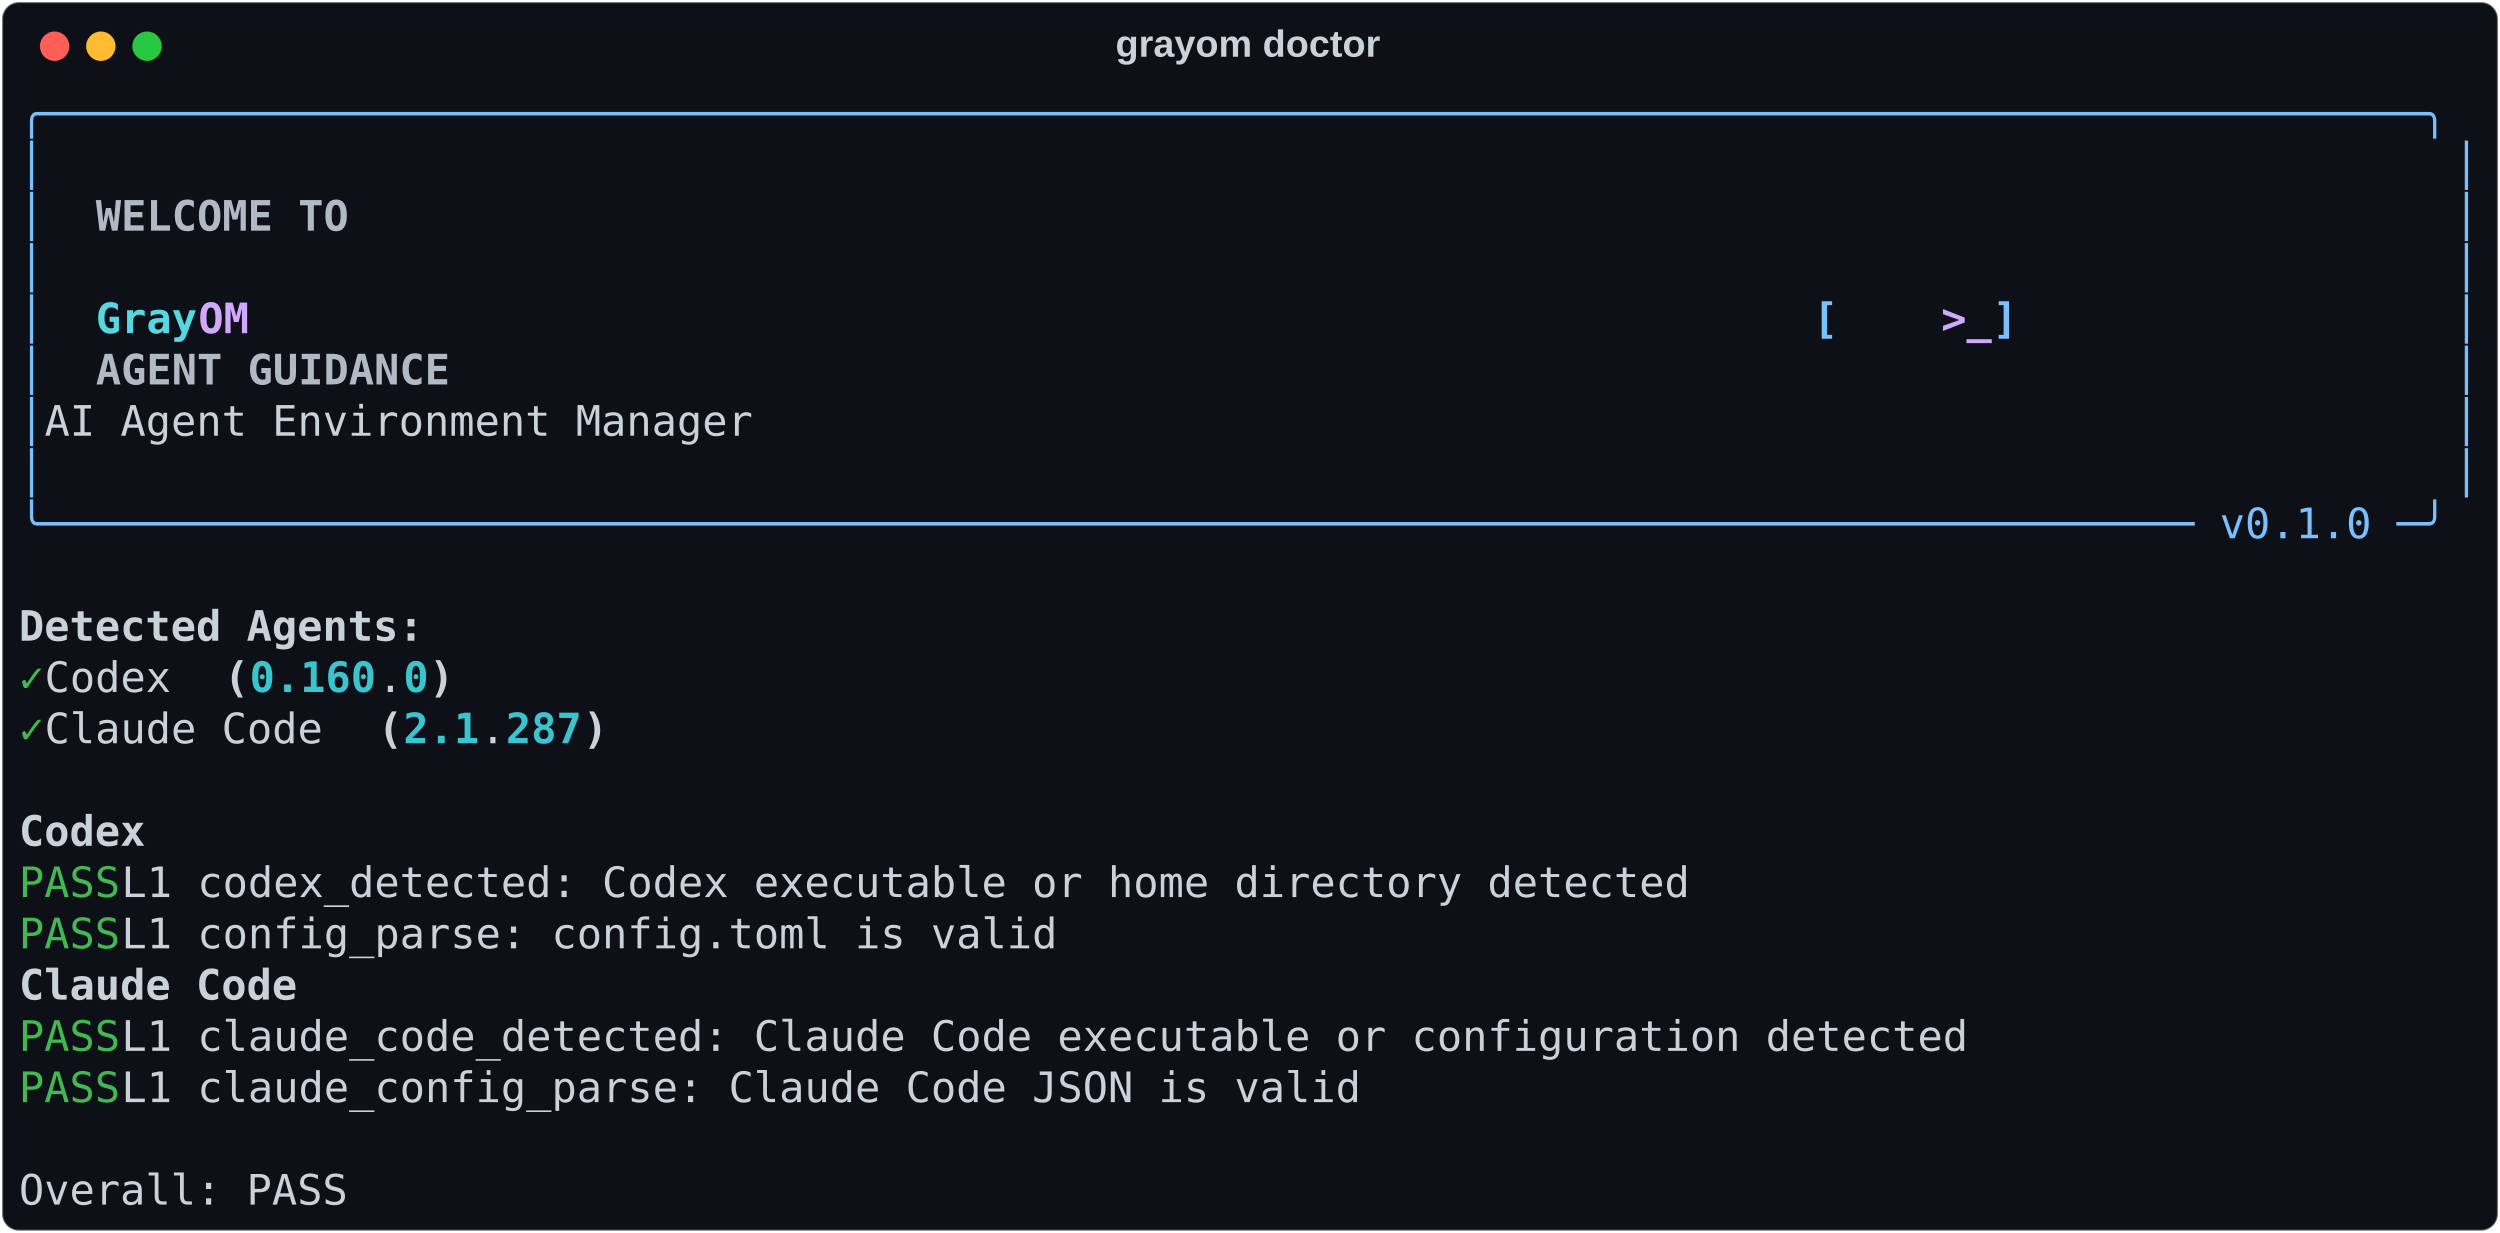
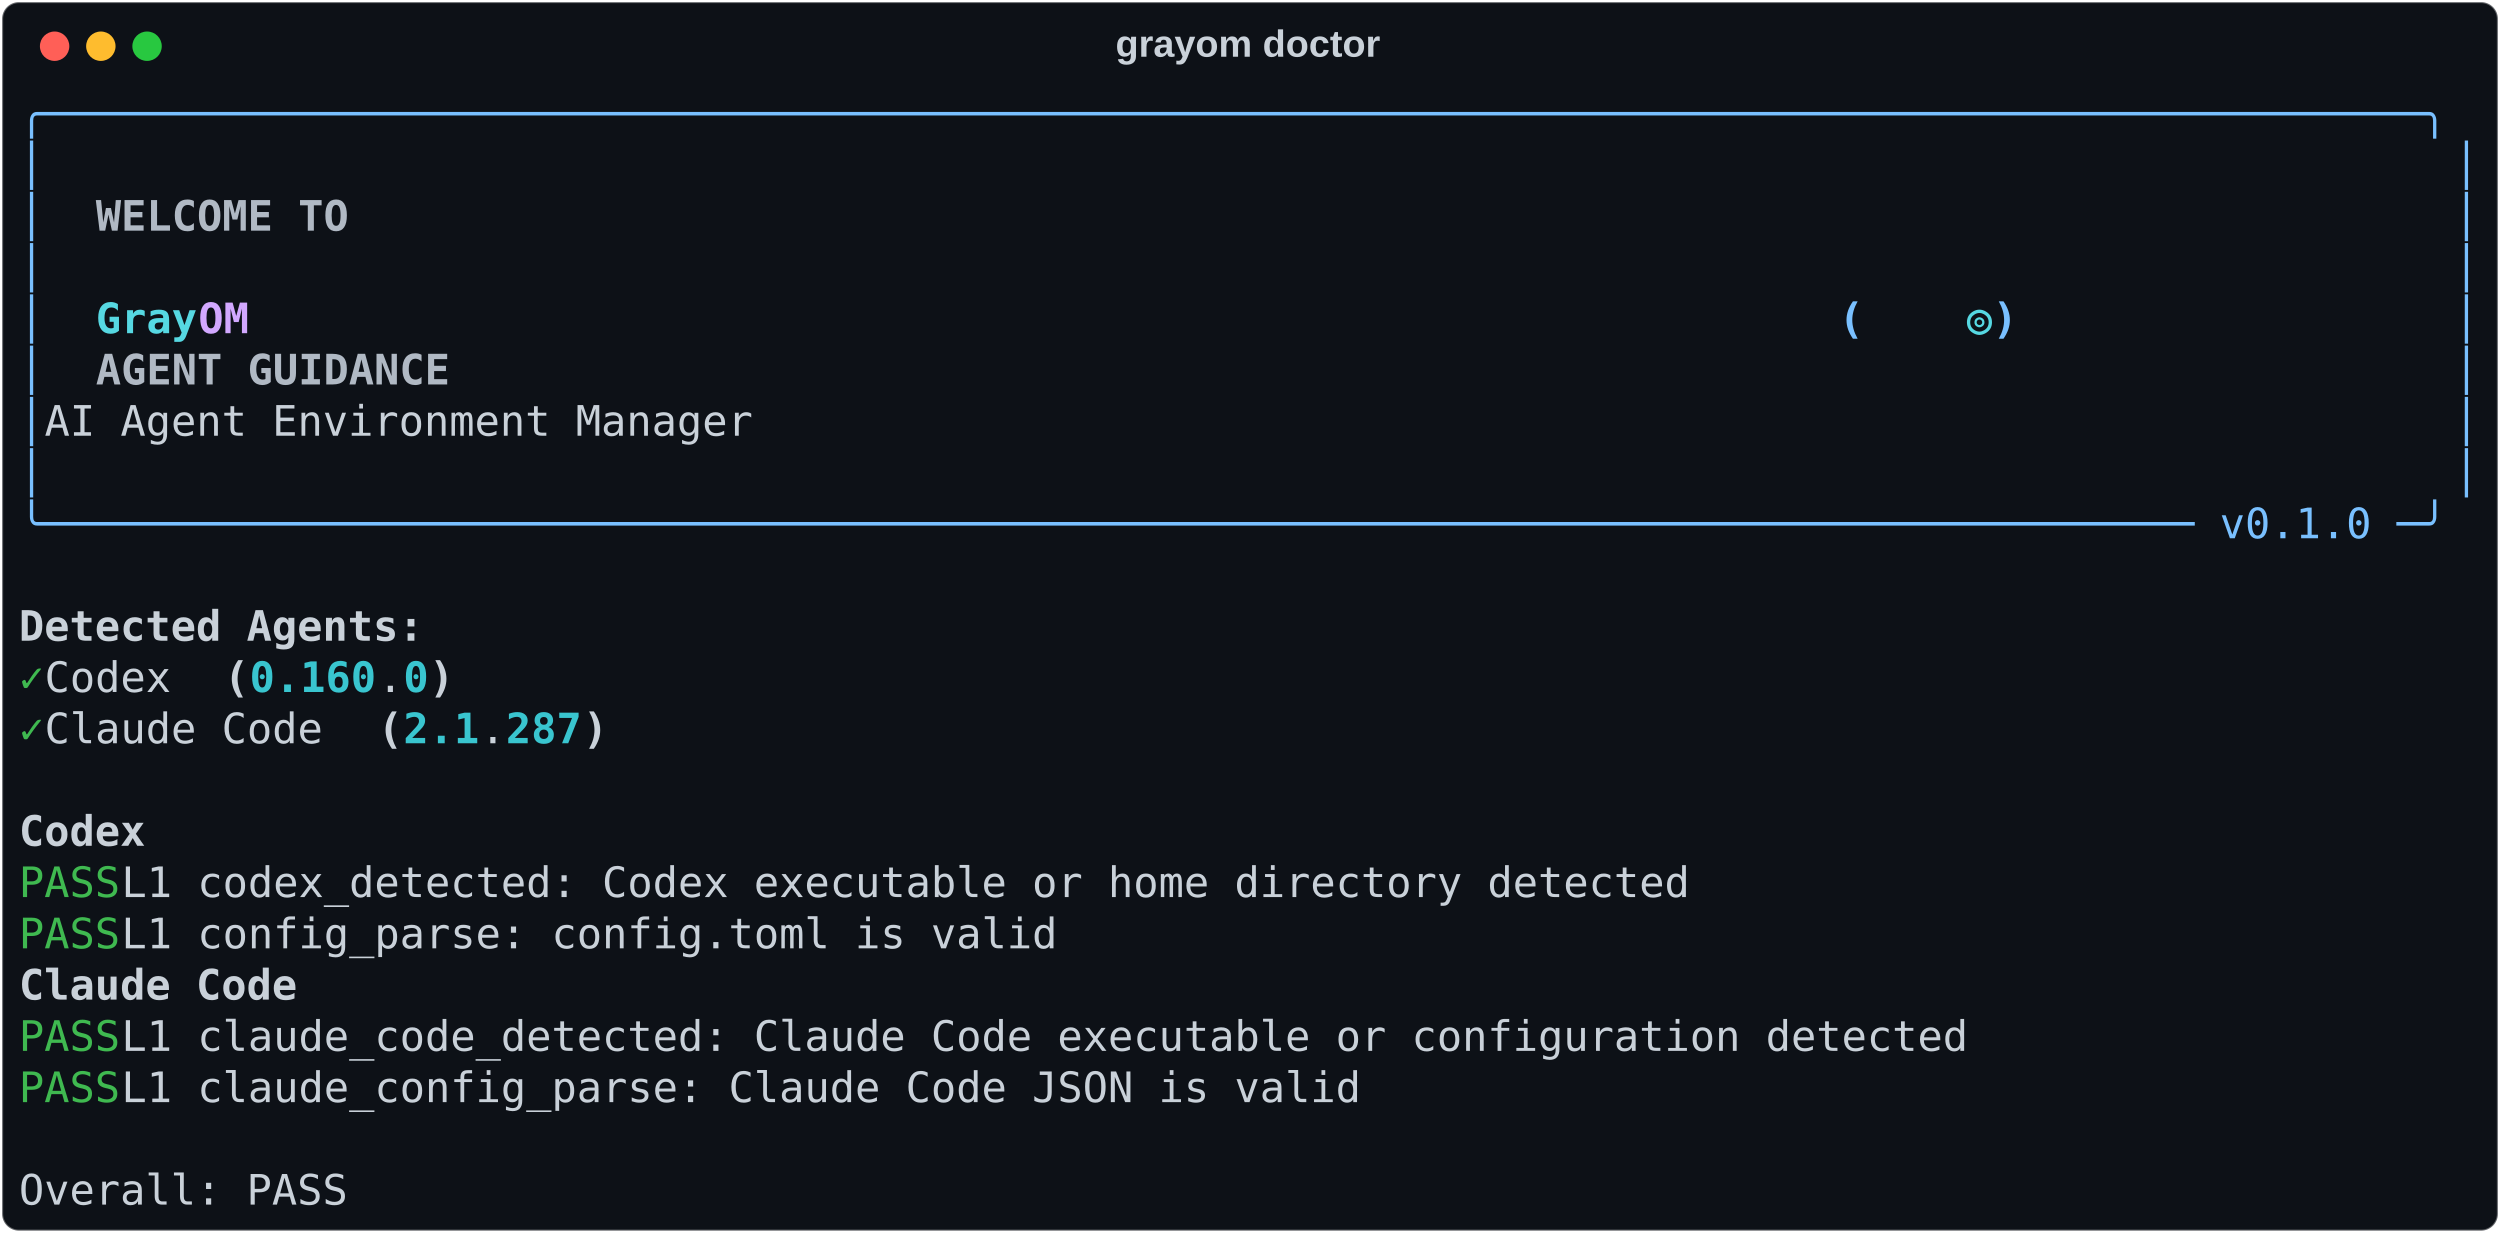
<svg xmlns="http://www.w3.org/2000/svg" class="rich-terminal" viewBox="0 0 1190 586.8">
  <style>

    @font-face {
        font-family: "Fira Code";
        src: local("FiraCode-Regular"),
                url("https://cdnjs.cloudflare.com/ajax/libs/firacode/6.2.0/woff2/FiraCode-Regular.woff2") format("woff2"),
                url("https://cdnjs.cloudflare.com/ajax/libs/firacode/6.2.0/woff/FiraCode-Regular.woff") format("woff");
        font-style: normal;
        font-weight: 400;
    }
    @font-face {
        font-family: "Fira Code";
        src: local("FiraCode-Bold"),
                url("https://cdnjs.cloudflare.com/ajax/libs/firacode/6.2.0/woff2/FiraCode-Bold.woff2") format("woff2"),
                url("https://cdnjs.cloudflare.com/ajax/libs/firacode/6.2.0/woff/FiraCode-Bold.woff") format("woff");
        font-style: bold;
        font-weight: 700;
    }

-     .terminal-2004957532-matrix {
+     .terminal-3322558798-matrix {
        font-family: Fira Code, monospace;
        font-size: 20px;
        line-height: 24.4px;
        font-variant-east-asian: full-width;
    }

-     .terminal-2004957532-title {
+     .terminal-3322558798-title {
        font-size: 18px;
        font-weight: bold;
        font-family: arial;
    }

-     .terminal-2004957532-r1 { fill: #79c0ff }
- .terminal-2004957532-r2 { fill: #c9d1d9 }
- .terminal-2004957532-r3 { fill: #b0b9c4;font-weight: bold }
- .terminal-2004957532-r4 { fill: #79c0ff;font-weight: bold }
- .terminal-2004957532-r5 { fill: #56d8e2;font-weight: bold }
- .terminal-2004957532-r6 { fill: #d2a8ff;font-weight: bold }
- .terminal-2004957532-r7 { fill: #c9d1d9;font-weight: bold }
- .terminal-2004957532-r8 { fill: #3fb950 }
- .terminal-2004957532-r9 { fill: #39c5cf;font-weight: bold }
+     .terminal-3322558798-r1 { fill: #79c0ff }
+ .terminal-3322558798-r2 { fill: #c9d1d9 }
+ .terminal-3322558798-r3 { fill: #b0b9c4;font-weight: bold }
+ .terminal-3322558798-r4 { fill: #79c0ff;font-weight: bold }
+ .terminal-3322558798-r5 { fill: #56d8e2;font-weight: bold }
+ .terminal-3322558798-r6 { fill: #d2a8ff;font-weight: bold }
+ .terminal-3322558798-r7 { fill: #c9d1d9;font-weight: bold }
+ .terminal-3322558798-r8 { fill: #3fb950 }
+ .terminal-3322558798-r9 { fill: #39c5cf;font-weight: bold }
    </style>
  <defs>
-     <clipPath id="terminal-2004957532-clip-terminal">
+     <clipPath id="terminal-3322558798-clip-terminal">
      <rect x="0" y="0" width="1170.2" height="535.8" />
    </clipPath>
-     <clipPath id="terminal-2004957532-line-0">
+     <clipPath id="terminal-3322558798-line-0">
      <rect x="0" y="1.5" width="1171.2" height="24.65" />
    </clipPath>
-     <clipPath id="terminal-2004957532-line-1">
+     <clipPath id="terminal-3322558798-line-1">
      <rect x="0" y="25.9" width="1171.2" height="24.65" />
    </clipPath>
-     <clipPath id="terminal-2004957532-line-2">
+     <clipPath id="terminal-3322558798-line-2">
      <rect x="0" y="50.3" width="1171.2" height="24.65" />
    </clipPath>
-     <clipPath id="terminal-2004957532-line-3">
+     <clipPath id="terminal-3322558798-line-3">
      <rect x="0" y="74.7" width="1171.2" height="24.65" />
    </clipPath>
-     <clipPath id="terminal-2004957532-line-4">
+     <clipPath id="terminal-3322558798-line-4">
      <rect x="0" y="99.1" width="1171.2" height="24.65" />
    </clipPath>
-     <clipPath id="terminal-2004957532-line-5">
+     <clipPath id="terminal-3322558798-line-5">
      <rect x="0" y="123.5" width="1171.2" height="24.65" />
    </clipPath>
-     <clipPath id="terminal-2004957532-line-6">
+     <clipPath id="terminal-3322558798-line-6">
      <rect x="0" y="147.9" width="1171.2" height="24.65" />
    </clipPath>
-     <clipPath id="terminal-2004957532-line-7">
+     <clipPath id="terminal-3322558798-line-7">
      <rect x="0" y="172.3" width="1171.2" height="24.65" />
    </clipPath>
-     <clipPath id="terminal-2004957532-line-8">
+     <clipPath id="terminal-3322558798-line-8">
      <rect x="0" y="196.7" width="1171.2" height="24.65" />
    </clipPath>
-     <clipPath id="terminal-2004957532-line-9">
+     <clipPath id="terminal-3322558798-line-9">
      <rect x="0" y="221.1" width="1171.2" height="24.65" />
    </clipPath>
-     <clipPath id="terminal-2004957532-line-10">
+     <clipPath id="terminal-3322558798-line-10">
      <rect x="0" y="245.5" width="1171.2" height="24.65" />
    </clipPath>
-     <clipPath id="terminal-2004957532-line-11">
+     <clipPath id="terminal-3322558798-line-11">
      <rect x="0" y="269.9" width="1171.2" height="24.65" />
    </clipPath>
-     <clipPath id="terminal-2004957532-line-12">
+     <clipPath id="terminal-3322558798-line-12">
      <rect x="0" y="294.3" width="1171.2" height="24.65" />
    </clipPath>
-     <clipPath id="terminal-2004957532-line-13">
+     <clipPath id="terminal-3322558798-line-13">
      <rect x="0" y="318.7" width="1171.2" height="24.65" />
    </clipPath>
-     <clipPath id="terminal-2004957532-line-14">
+     <clipPath id="terminal-3322558798-line-14">
      <rect x="0" y="343.1" width="1171.2" height="24.65" />
    </clipPath>
-     <clipPath id="terminal-2004957532-line-15">
+     <clipPath id="terminal-3322558798-line-15">
      <rect x="0" y="367.5" width="1171.2" height="24.65" />
    </clipPath>
-     <clipPath id="terminal-2004957532-line-16">
+     <clipPath id="terminal-3322558798-line-16">
      <rect x="0" y="391.9" width="1171.2" height="24.65" />
    </clipPath>
-     <clipPath id="terminal-2004957532-line-17">
+     <clipPath id="terminal-3322558798-line-17">
      <rect x="0" y="416.3" width="1171.2" height="24.65" />
    </clipPath>
-     <clipPath id="terminal-2004957532-line-18">
+     <clipPath id="terminal-3322558798-line-18">
      <rect x="0" y="440.7" width="1171.2" height="24.65" />
    </clipPath>
-     <clipPath id="terminal-2004957532-line-19">
+     <clipPath id="terminal-3322558798-line-19">
      <rect x="0" y="465.1" width="1171.2" height="24.65" />
    </clipPath>
-     <clipPath id="terminal-2004957532-line-20">
+     <clipPath id="terminal-3322558798-line-20">
      <rect x="0" y="489.5" width="1171.2" height="24.65" />
    </clipPath>
  </defs>
  <rect fill="#0d1117" stroke="rgba(255,255,255,0.35)" stroke-width="1" x="1" y="1" width="1188" height="584.8" rx="8" />
-   <text class="terminal-2004957532-title" fill="#c9d1d9" text-anchor="middle" x="594" y="27">grayom doctor</text>
+   <text class="terminal-3322558798-title" fill="#c9d1d9" text-anchor="middle" x="594" y="27">grayom doctor</text>
  <g transform="translate(26,22)">
    <circle cx="0" cy="0" r="7" fill="#ff5f57" />
    <circle cx="22" cy="0" r="7" fill="#febc2e" />
    <circle cx="44" cy="0" r="7" fill="#28c840" />
  </g>
-   <g transform="translate(9, 41)" clip-path="url(#terminal-2004957532-clip-terminal)">
-     <g class="terminal-2004957532-matrix">
-       <text class="terminal-2004957532-r1" x="0" y="20" textLength="1171.2" clip-path="url(#terminal-2004957532-line-0)">╭──────────────────────────────────────────────────────────────────────────────────────────────╮</text>
-       <text class="terminal-2004957532-r2" x="1171.2" y="20" textLength="12.2" clip-path="url(#terminal-2004957532-line-0)">
- </text>
-       <text class="terminal-2004957532-r1" x="0" y="44.4" textLength="12.2" clip-path="url(#terminal-2004957532-line-1)">│</text>
-       <text class="terminal-2004957532-r1" x="1159" y="44.4" textLength="12.2" clip-path="url(#terminal-2004957532-line-1)">│</text>
-       <text class="terminal-2004957532-r2" x="1171.2" y="44.4" textLength="12.2" clip-path="url(#terminal-2004957532-line-1)">
- </text>
-       <text class="terminal-2004957532-r1" x="0" y="68.8" textLength="12.2" clip-path="url(#terminal-2004957532-line-2)">│</text>
-       <text class="terminal-2004957532-r3" x="36.6" y="68.8" textLength="658.8" clip-path="url(#terminal-2004957532-line-2)">WELCOME TO                                            </text>
-       <text class="terminal-2004957532-r1" x="1159" y="68.8" textLength="12.2" clip-path="url(#terminal-2004957532-line-2)">│</text>
-       <text class="terminal-2004957532-r2" x="1171.2" y="68.8" textLength="12.2" clip-path="url(#terminal-2004957532-line-2)">
- </text>
-       <text class="terminal-2004957532-r1" x="0" y="93.2" textLength="12.2" clip-path="url(#terminal-2004957532-line-3)">│</text>
-       <text class="terminal-2004957532-r1" x="1159" y="93.2" textLength="12.2" clip-path="url(#terminal-2004957532-line-3)">│</text>
-       <text class="terminal-2004957532-r2" x="1171.2" y="93.2" textLength="12.2" clip-path="url(#terminal-2004957532-line-3)">
- </text>
-       <text class="terminal-2004957532-r1" x="0" y="117.6" textLength="12.2" clip-path="url(#terminal-2004957532-line-4)">│</text>
-       <text class="terminal-2004957532-r5" x="36.6" y="117.6" textLength="48.8" clip-path="url(#terminal-2004957532-line-4)">Gray</text>
-       <text class="terminal-2004957532-r6" x="85.4" y="117.6" textLength="24.4" clip-path="url(#terminal-2004957532-line-4)">OM</text>
-       <text class="terminal-2004957532-r4" x="854" y="117.6" textLength="61" clip-path="url(#terminal-2004957532-line-4)">   [ </text>
-       <text class="terminal-2004957532-r6" x="915" y="117.6" textLength="24.4" clip-path="url(#terminal-2004957532-line-4)">&gt;_</text>
-       <text class="terminal-2004957532-r4" x="939.4" y="117.6" textLength="24.4" clip-path="url(#terminal-2004957532-line-4)"> ]</text>
-       <text class="terminal-2004957532-r1" x="1159" y="117.6" textLength="12.2" clip-path="url(#terminal-2004957532-line-4)">│</text>
-       <text class="terminal-2004957532-r2" x="1171.2" y="117.6" textLength="12.2" clip-path="url(#terminal-2004957532-line-4)">
- </text>
-       <text class="terminal-2004957532-r1" x="0" y="142" textLength="12.2" clip-path="url(#terminal-2004957532-line-5)">│</text>
-       <text class="terminal-2004957532-r3" x="36.6" y="142" textLength="658.8" clip-path="url(#terminal-2004957532-line-5)">AGENT GUIDANCE                                        </text>
-       <text class="terminal-2004957532-r1" x="1159" y="142" textLength="12.2" clip-path="url(#terminal-2004957532-line-5)">│</text>
-       <text class="terminal-2004957532-r2" x="1171.2" y="142" textLength="12.2" clip-path="url(#terminal-2004957532-line-5)">
- </text>
-       <text class="terminal-2004957532-r1" x="0" y="166.4" textLength="12.2" clip-path="url(#terminal-2004957532-line-6)">│</text>
-       <text class="terminal-2004957532-r2" x="12.2" y="166.4" textLength="1146.8" clip-path="url(#terminal-2004957532-line-6)">  AI Agent Environment Manager                                                                </text>
-       <text class="terminal-2004957532-r1" x="1159" y="166.4" textLength="12.2" clip-path="url(#terminal-2004957532-line-6)">│</text>
-       <text class="terminal-2004957532-r2" x="1171.2" y="166.4" textLength="12.2" clip-path="url(#terminal-2004957532-line-6)">
- </text>
-       <text class="terminal-2004957532-r1" x="0" y="190.8" textLength="12.2" clip-path="url(#terminal-2004957532-line-7)">│</text>
-       <text class="terminal-2004957532-r1" x="1159" y="190.8" textLength="12.2" clip-path="url(#terminal-2004957532-line-7)">│</text>
-       <text class="terminal-2004957532-r2" x="1171.2" y="190.8" textLength="12.2" clip-path="url(#terminal-2004957532-line-7)">
- </text>
-       <text class="terminal-2004957532-r1" x="0" y="215.2" textLength="1171.2" clip-path="url(#terminal-2004957532-line-8)">╰───────────────────────────────────────────────────────────────────────────────────── v0.1.0 ─╯</text>
-       <text class="terminal-2004957532-r2" x="1171.2" y="215.2" textLength="12.2" clip-path="url(#terminal-2004957532-line-8)">
- </text>
-       <text class="terminal-2004957532-r2" x="1171.2" y="239.6" textLength="12.2" clip-path="url(#terminal-2004957532-line-9)">
- </text>
-       <text class="terminal-2004957532-r7" x="0" y="264" textLength="195.2" clip-path="url(#terminal-2004957532-line-10)">Detected Agents:</text>
-       <text class="terminal-2004957532-r2" x="1171.2" y="264" textLength="12.2" clip-path="url(#terminal-2004957532-line-10)">
- </text>
-       <text class="terminal-2004957532-r8" x="0" y="288.4" textLength="12.2" clip-path="url(#terminal-2004957532-line-11)">✓</text>
-       <text class="terminal-2004957532-r2" x="12.2" y="288.4" textLength="85.4" clip-path="url(#terminal-2004957532-line-11)"> Codex </text>
-       <text class="terminal-2004957532-r7" x="97.6" y="288.4" textLength="12.2" clip-path="url(#terminal-2004957532-line-11)">(</text>
-       <text class="terminal-2004957532-r9" x="109.8" y="288.4" textLength="61" clip-path="url(#terminal-2004957532-line-11)">0.160</text>
-       <text class="terminal-2004957532-r2" x="170.8" y="288.4" textLength="12.2" clip-path="url(#terminal-2004957532-line-11)">.</text>
-       <text class="terminal-2004957532-r9" x="183" y="288.4" textLength="12.2" clip-path="url(#terminal-2004957532-line-11)">0</text>
-       <text class="terminal-2004957532-r7" x="195.2" y="288.4" textLength="12.2" clip-path="url(#terminal-2004957532-line-11)">)</text>
-       <text class="terminal-2004957532-r2" x="1171.2" y="288.4" textLength="12.2" clip-path="url(#terminal-2004957532-line-11)">
- </text>
-       <text class="terminal-2004957532-r8" x="0" y="312.8" textLength="12.2" clip-path="url(#terminal-2004957532-line-12)">✓</text>
-       <text class="terminal-2004957532-r2" x="12.2" y="312.8" textLength="158.6" clip-path="url(#terminal-2004957532-line-12)"> Claude Code </text>
-       <text class="terminal-2004957532-r7" x="170.8" y="312.8" textLength="12.2" clip-path="url(#terminal-2004957532-line-12)">(</text>
-       <text class="terminal-2004957532-r9" x="183" y="312.8" textLength="36.6" clip-path="url(#terminal-2004957532-line-12)">2.1</text>
-       <text class="terminal-2004957532-r2" x="219.6" y="312.8" textLength="12.2" clip-path="url(#terminal-2004957532-line-12)">.</text>
-       <text class="terminal-2004957532-r9" x="231.8" y="312.8" textLength="36.6" clip-path="url(#terminal-2004957532-line-12)">287</text>
-       <text class="terminal-2004957532-r7" x="268.4" y="312.8" textLength="12.2" clip-path="url(#terminal-2004957532-line-12)">)</text>
-       <text class="terminal-2004957532-r2" x="1171.2" y="312.8" textLength="12.2" clip-path="url(#terminal-2004957532-line-12)">
- </text>
-       <text class="terminal-2004957532-r2" x="1171.2" y="337.2" textLength="12.2" clip-path="url(#terminal-2004957532-line-13)">
- </text>
-       <text class="terminal-2004957532-r7" x="0" y="361.6" textLength="61" clip-path="url(#terminal-2004957532-line-14)">Codex</text>
-       <text class="terminal-2004957532-r2" x="1171.2" y="361.6" textLength="12.2" clip-path="url(#terminal-2004957532-line-14)">
- </text>
-       <text class="terminal-2004957532-r8" x="0" y="386" textLength="48.8" clip-path="url(#terminal-2004957532-line-15)">PASS</text>
-       <text class="terminal-2004957532-r2" x="48.8" y="386" textLength="768.6" clip-path="url(#terminal-2004957532-line-15)"> L1 codex_detected: Codex executable or home directory detected</text>
-       <text class="terminal-2004957532-r2" x="1171.2" y="386" textLength="12.2" clip-path="url(#terminal-2004957532-line-15)">
- </text>
-       <text class="terminal-2004957532-r8" x="0" y="410.4" textLength="48.8" clip-path="url(#terminal-2004957532-line-16)">PASS</text>
-       <text class="terminal-2004957532-r2" x="48.8" y="410.4" textLength="463.6" clip-path="url(#terminal-2004957532-line-16)"> L1 config_parse: config.toml is valid</text>
-       <text class="terminal-2004957532-r2" x="1171.2" y="410.4" textLength="12.2" clip-path="url(#terminal-2004957532-line-16)">
- </text>
-       <text class="terminal-2004957532-r7" x="0" y="434.8" textLength="134.2" clip-path="url(#terminal-2004957532-line-17)">Claude Code</text>
-       <text class="terminal-2004957532-r2" x="1171.2" y="434.8" textLength="12.2" clip-path="url(#terminal-2004957532-line-17)">
- </text>
-       <text class="terminal-2004957532-r8" x="0" y="459.2" textLength="48.8" clip-path="url(#terminal-2004957532-line-18)">PASS</text>
-       <text class="terminal-2004957532-r2" x="48.8" y="459.2" textLength="902.8" clip-path="url(#terminal-2004957532-line-18)"> L1 claude_code_detected: Claude Code executable or configuration detected</text>
-       <text class="terminal-2004957532-r2" x="1171.2" y="459.2" textLength="12.2" clip-path="url(#terminal-2004957532-line-18)">
- </text>
-       <text class="terminal-2004957532-r8" x="0" y="483.6" textLength="48.8" clip-path="url(#terminal-2004957532-line-19)">PASS</text>
-       <text class="terminal-2004957532-r2" x="48.8" y="483.6" textLength="610" clip-path="url(#terminal-2004957532-line-19)"> L1 claude_config_parse: Claude Code JSON is valid</text>
-       <text class="terminal-2004957532-r2" x="1171.2" y="483.6" textLength="12.2" clip-path="url(#terminal-2004957532-line-19)">
- </text>
-       <text class="terminal-2004957532-r2" x="1171.2" y="508" textLength="12.2" clip-path="url(#terminal-2004957532-line-20)">
- </text>
-       <text class="terminal-2004957532-r2" x="0" y="532.4" textLength="158.6" clip-path="url(#terminal-2004957532-line-21)">Overall: PASS</text>
-       <text class="terminal-2004957532-r2" x="1171.2" y="532.4" textLength="12.2" clip-path="url(#terminal-2004957532-line-21)">
+   <g transform="translate(9, 41)" clip-path="url(#terminal-3322558798-clip-terminal)">
+     <g class="terminal-3322558798-matrix">
+       <text class="terminal-3322558798-r1" x="0" y="20" textLength="1171.2" clip-path="url(#terminal-3322558798-line-0)">╭──────────────────────────────────────────────────────────────────────────────────────────────╮</text>
+       <text class="terminal-3322558798-r2" x="1171.2" y="20" textLength="12.2" clip-path="url(#terminal-3322558798-line-0)">
+ </text>
+       <text class="terminal-3322558798-r1" x="0" y="44.4" textLength="12.2" clip-path="url(#terminal-3322558798-line-1)">│</text>
+       <text class="terminal-3322558798-r1" x="1159" y="44.4" textLength="12.2" clip-path="url(#terminal-3322558798-line-1)">│</text>
+       <text class="terminal-3322558798-r2" x="1171.2" y="44.4" textLength="12.2" clip-path="url(#terminal-3322558798-line-1)">
+ </text>
+       <text class="terminal-3322558798-r1" x="0" y="68.8" textLength="12.2" clip-path="url(#terminal-3322558798-line-2)">│</text>
+       <text class="terminal-3322558798-r3" x="36.6" y="68.8" textLength="658.8" clip-path="url(#terminal-3322558798-line-2)">WELCOME TO                                            </text>
+       <text class="terminal-3322558798-r1" x="1159" y="68.8" textLength="12.2" clip-path="url(#terminal-3322558798-line-2)">│</text>
+       <text class="terminal-3322558798-r2" x="1171.2" y="68.8" textLength="12.2" clip-path="url(#terminal-3322558798-line-2)">
+ </text>
+       <text class="terminal-3322558798-r1" x="0" y="93.2" textLength="12.2" clip-path="url(#terminal-3322558798-line-3)">│</text>
+       <text class="terminal-3322558798-r1" x="1159" y="93.2" textLength="12.2" clip-path="url(#terminal-3322558798-line-3)">│</text>
+       <text class="terminal-3322558798-r2" x="1171.2" y="93.2" textLength="12.2" clip-path="url(#terminal-3322558798-line-3)">
+ </text>
+       <text class="terminal-3322558798-r1" x="0" y="117.6" textLength="12.2" clip-path="url(#terminal-3322558798-line-4)">│</text>
+       <text class="terminal-3322558798-r5" x="36.6" y="117.6" textLength="48.8" clip-path="url(#terminal-3322558798-line-4)">Gray</text>
+       <text class="terminal-3322558798-r6" x="85.4" y="117.6" textLength="24.4" clip-path="url(#terminal-3322558798-line-4)">OM</text>
+       <text class="terminal-3322558798-r4" x="866.2" y="117.6" textLength="61" clip-path="url(#terminal-3322558798-line-4)">   ( </text>
+       <text class="terminal-3322558798-r5" x="927.2" y="117.6" textLength="12.2" clip-path="url(#terminal-3322558798-line-4)">◎</text>
+       <text class="terminal-3322558798-r4" x="939.4" y="117.6" textLength="24.4" clip-path="url(#terminal-3322558798-line-4)"> )</text>
+       <text class="terminal-3322558798-r1" x="1159" y="117.6" textLength="12.2" clip-path="url(#terminal-3322558798-line-4)">│</text>
+       <text class="terminal-3322558798-r2" x="1171.2" y="117.6" textLength="12.2" clip-path="url(#terminal-3322558798-line-4)">
+ </text>
+       <text class="terminal-3322558798-r1" x="0" y="142" textLength="12.2" clip-path="url(#terminal-3322558798-line-5)">│</text>
+       <text class="terminal-3322558798-r3" x="36.6" y="142" textLength="658.8" clip-path="url(#terminal-3322558798-line-5)">AGENT GUIDANCE                                        </text>
+       <text class="terminal-3322558798-r1" x="1159" y="142" textLength="12.2" clip-path="url(#terminal-3322558798-line-5)">│</text>
+       <text class="terminal-3322558798-r2" x="1171.2" y="142" textLength="12.2" clip-path="url(#terminal-3322558798-line-5)">
+ </text>
+       <text class="terminal-3322558798-r1" x="0" y="166.4" textLength="12.2" clip-path="url(#terminal-3322558798-line-6)">│</text>
+       <text class="terminal-3322558798-r2" x="12.2" y="166.4" textLength="1146.8" clip-path="url(#terminal-3322558798-line-6)">  AI Agent Environment Manager                                                                </text>
+       <text class="terminal-3322558798-r1" x="1159" y="166.4" textLength="12.2" clip-path="url(#terminal-3322558798-line-6)">│</text>
+       <text class="terminal-3322558798-r2" x="1171.2" y="166.4" textLength="12.2" clip-path="url(#terminal-3322558798-line-6)">
+ </text>
+       <text class="terminal-3322558798-r1" x="0" y="190.8" textLength="12.2" clip-path="url(#terminal-3322558798-line-7)">│</text>
+       <text class="terminal-3322558798-r1" x="1159" y="190.8" textLength="12.2" clip-path="url(#terminal-3322558798-line-7)">│</text>
+       <text class="terminal-3322558798-r2" x="1171.2" y="190.8" textLength="12.2" clip-path="url(#terminal-3322558798-line-7)">
+ </text>
+       <text class="terminal-3322558798-r1" x="0" y="215.2" textLength="1171.2" clip-path="url(#terminal-3322558798-line-8)">╰───────────────────────────────────────────────────────────────────────────────────── v0.1.0 ─╯</text>
+       <text class="terminal-3322558798-r2" x="1171.2" y="215.2" textLength="12.2" clip-path="url(#terminal-3322558798-line-8)">
+ </text>
+       <text class="terminal-3322558798-r2" x="1171.2" y="239.6" textLength="12.2" clip-path="url(#terminal-3322558798-line-9)">
+ </text>
+       <text class="terminal-3322558798-r7" x="0" y="264" textLength="195.2" clip-path="url(#terminal-3322558798-line-10)">Detected Agents:</text>
+       <text class="terminal-3322558798-r2" x="1171.2" y="264" textLength="12.2" clip-path="url(#terminal-3322558798-line-10)">
+ </text>
+       <text class="terminal-3322558798-r8" x="0" y="288.4" textLength="12.2" clip-path="url(#terminal-3322558798-line-11)">✓</text>
+       <text class="terminal-3322558798-r2" x="12.2" y="288.4" textLength="85.4" clip-path="url(#terminal-3322558798-line-11)"> Codex </text>
+       <text class="terminal-3322558798-r7" x="97.6" y="288.4" textLength="12.2" clip-path="url(#terminal-3322558798-line-11)">(</text>
+       <text class="terminal-3322558798-r9" x="109.8" y="288.4" textLength="61" clip-path="url(#terminal-3322558798-line-11)">0.160</text>
+       <text class="terminal-3322558798-r2" x="170.8" y="288.4" textLength="12.2" clip-path="url(#terminal-3322558798-line-11)">.</text>
+       <text class="terminal-3322558798-r9" x="183" y="288.4" textLength="12.2" clip-path="url(#terminal-3322558798-line-11)">0</text>
+       <text class="terminal-3322558798-r7" x="195.2" y="288.4" textLength="12.2" clip-path="url(#terminal-3322558798-line-11)">)</text>
+       <text class="terminal-3322558798-r2" x="1171.2" y="288.4" textLength="12.2" clip-path="url(#terminal-3322558798-line-11)">
+ </text>
+       <text class="terminal-3322558798-r8" x="0" y="312.8" textLength="12.2" clip-path="url(#terminal-3322558798-line-12)">✓</text>
+       <text class="terminal-3322558798-r2" x="12.2" y="312.8" textLength="158.6" clip-path="url(#terminal-3322558798-line-12)"> Claude Code </text>
+       <text class="terminal-3322558798-r7" x="170.8" y="312.8" textLength="12.2" clip-path="url(#terminal-3322558798-line-12)">(</text>
+       <text class="terminal-3322558798-r9" x="183" y="312.8" textLength="36.6" clip-path="url(#terminal-3322558798-line-12)">2.1</text>
+       <text class="terminal-3322558798-r2" x="219.6" y="312.8" textLength="12.2" clip-path="url(#terminal-3322558798-line-12)">.</text>
+       <text class="terminal-3322558798-r9" x="231.8" y="312.8" textLength="36.6" clip-path="url(#terminal-3322558798-line-12)">287</text>
+       <text class="terminal-3322558798-r7" x="268.4" y="312.8" textLength="12.2" clip-path="url(#terminal-3322558798-line-12)">)</text>
+       <text class="terminal-3322558798-r2" x="1171.2" y="312.8" textLength="12.2" clip-path="url(#terminal-3322558798-line-12)">
+ </text>
+       <text class="terminal-3322558798-r2" x="1171.2" y="337.2" textLength="12.2" clip-path="url(#terminal-3322558798-line-13)">
+ </text>
+       <text class="terminal-3322558798-r7" x="0" y="361.6" textLength="61" clip-path="url(#terminal-3322558798-line-14)">Codex</text>
+       <text class="terminal-3322558798-r2" x="1171.2" y="361.6" textLength="12.2" clip-path="url(#terminal-3322558798-line-14)">
+ </text>
+       <text class="terminal-3322558798-r8" x="0" y="386" textLength="48.8" clip-path="url(#terminal-3322558798-line-15)">PASS</text>
+       <text class="terminal-3322558798-r2" x="48.8" y="386" textLength="768.6" clip-path="url(#terminal-3322558798-line-15)"> L1 codex_detected: Codex executable or home directory detected</text>
+       <text class="terminal-3322558798-r2" x="1171.2" y="386" textLength="12.2" clip-path="url(#terminal-3322558798-line-15)">
+ </text>
+       <text class="terminal-3322558798-r8" x="0" y="410.4" textLength="48.8" clip-path="url(#terminal-3322558798-line-16)">PASS</text>
+       <text class="terminal-3322558798-r2" x="48.8" y="410.4" textLength="463.6" clip-path="url(#terminal-3322558798-line-16)"> L1 config_parse: config.toml is valid</text>
+       <text class="terminal-3322558798-r2" x="1171.2" y="410.4" textLength="12.2" clip-path="url(#terminal-3322558798-line-16)">
+ </text>
+       <text class="terminal-3322558798-r7" x="0" y="434.8" textLength="134.2" clip-path="url(#terminal-3322558798-line-17)">Claude Code</text>
+       <text class="terminal-3322558798-r2" x="1171.2" y="434.8" textLength="12.2" clip-path="url(#terminal-3322558798-line-17)">
+ </text>
+       <text class="terminal-3322558798-r8" x="0" y="459.2" textLength="48.8" clip-path="url(#terminal-3322558798-line-18)">PASS</text>
+       <text class="terminal-3322558798-r2" x="48.8" y="459.2" textLength="902.8" clip-path="url(#terminal-3322558798-line-18)"> L1 claude_code_detected: Claude Code executable or configuration detected</text>
+       <text class="terminal-3322558798-r2" x="1171.2" y="459.2" textLength="12.2" clip-path="url(#terminal-3322558798-line-18)">
+ </text>
+       <text class="terminal-3322558798-r8" x="0" y="483.6" textLength="48.8" clip-path="url(#terminal-3322558798-line-19)">PASS</text>
+       <text class="terminal-3322558798-r2" x="48.8" y="483.6" textLength="610" clip-path="url(#terminal-3322558798-line-19)"> L1 claude_config_parse: Claude Code JSON is valid</text>
+       <text class="terminal-3322558798-r2" x="1171.2" y="483.6" textLength="12.2" clip-path="url(#terminal-3322558798-line-19)">
+ </text>
+       <text class="terminal-3322558798-r2" x="1171.2" y="508" textLength="12.2" clip-path="url(#terminal-3322558798-line-20)">
+ </text>
+       <text class="terminal-3322558798-r2" x="0" y="532.4" textLength="158.6" clip-path="url(#terminal-3322558798-line-21)">Overall: PASS</text>
+       <text class="terminal-3322558798-r2" x="1171.2" y="532.4" textLength="12.2" clip-path="url(#terminal-3322558798-line-21)">
</text>
    </g>
  </g>
</svg>
